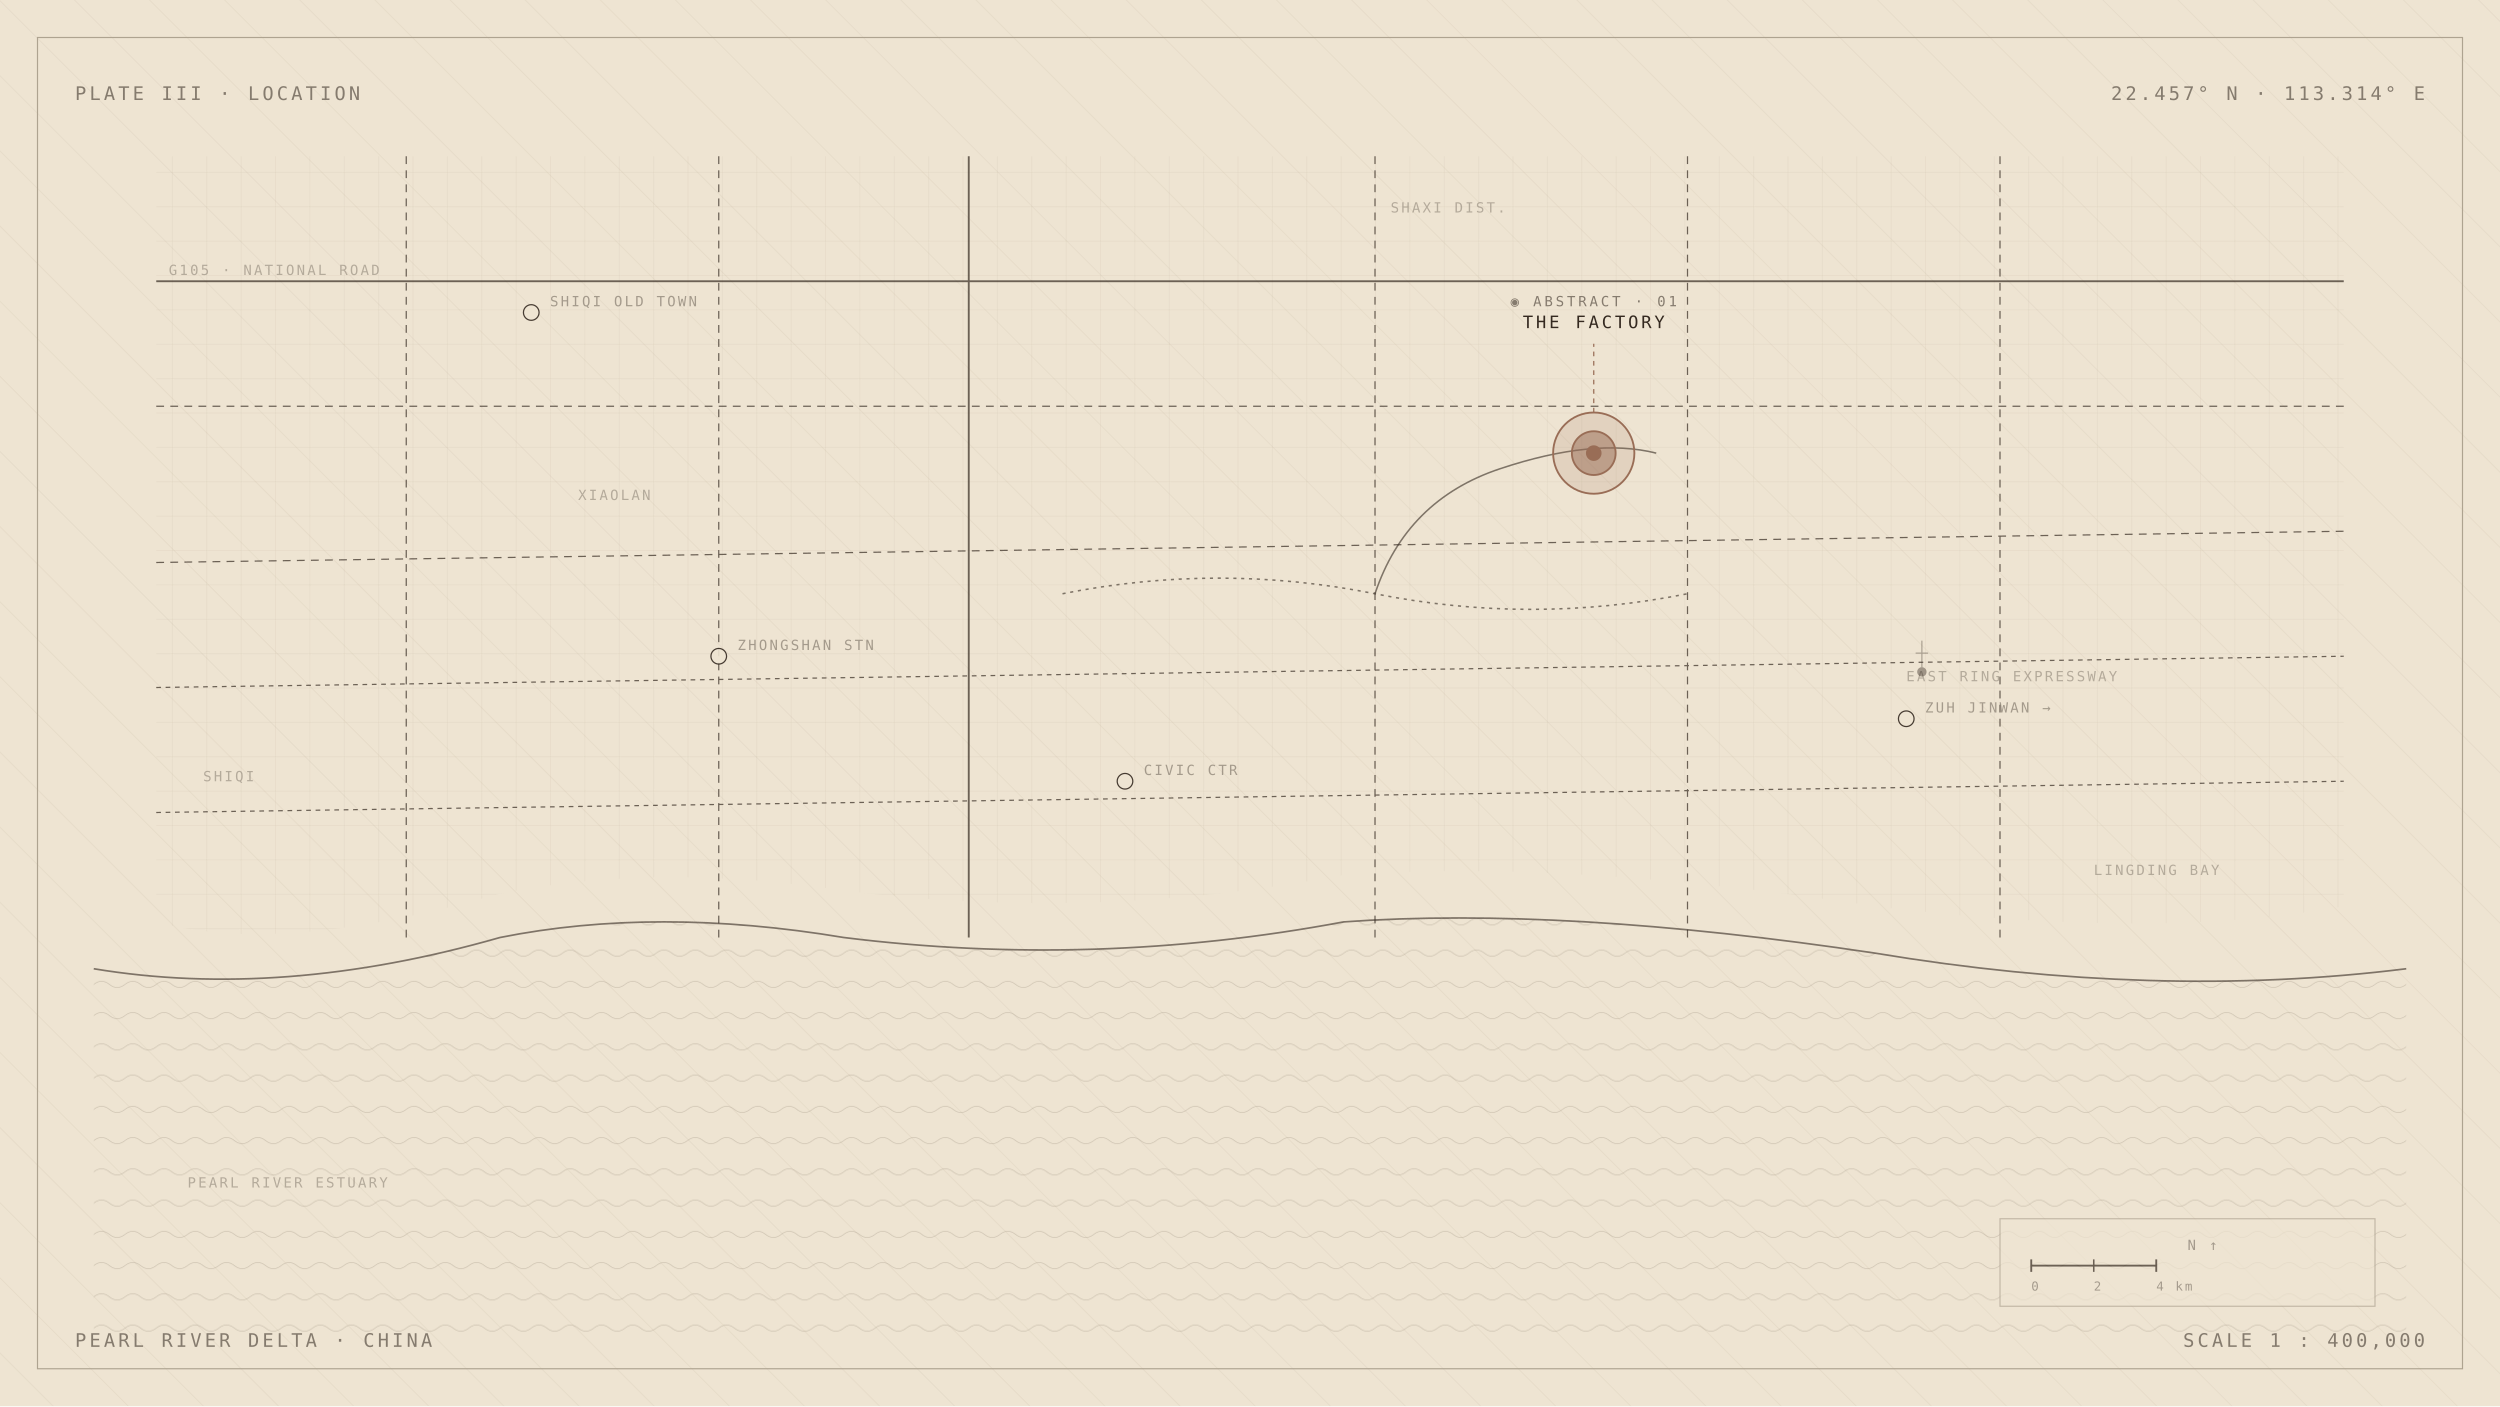
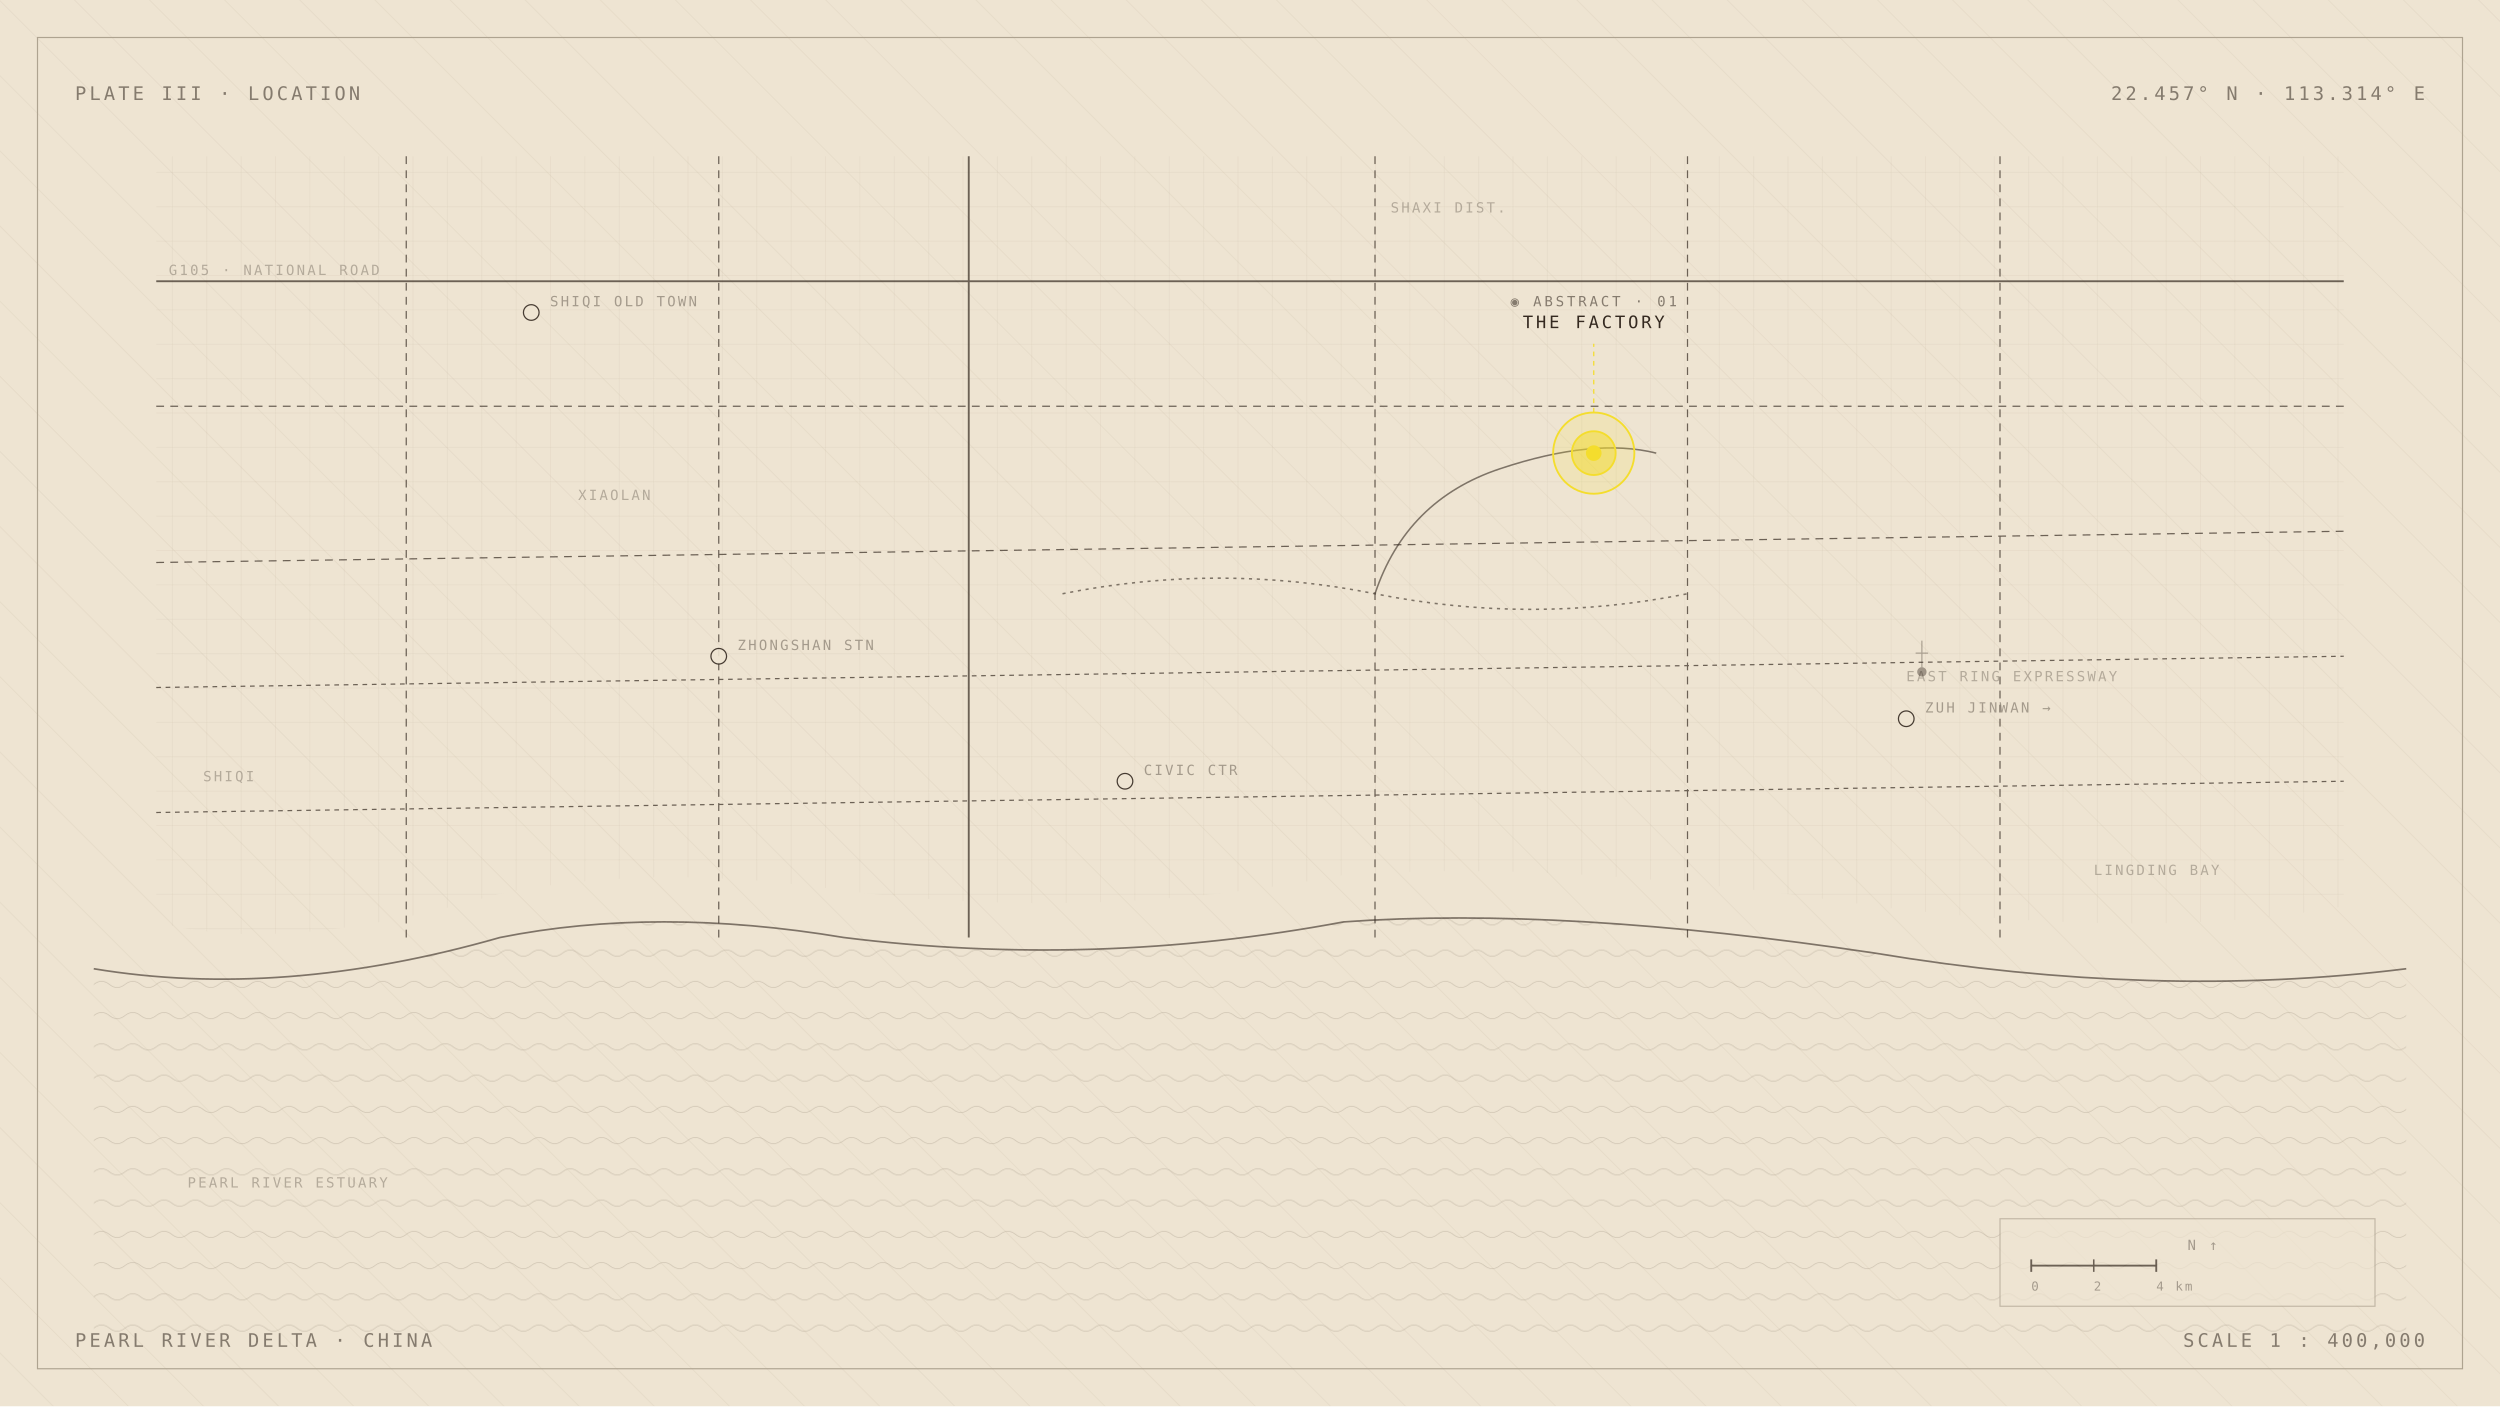
<svg xmlns="http://www.w3.org/2000/svg" viewBox="0 0 1600 900" preserveAspectRatio="xMidYMid slice">
  <defs>
    <pattern id="hatch" width="34" height="34" patternUnits="userSpaceOnUse" patternTransform="rotate(135)">
      <line x1="0" y1="0" x2="0" y2="34" stroke="#C9BEA8" stroke-width="0.6" />
    </pattern>
    <pattern id="water" width="20" height="20" patternUnits="userSpaceOnUse">
      <path d="M 0 10 Q 5 6 10 10 Q 15 14 20 10" fill="none" stroke="#AEA390" stroke-width="0.5" stroke-opacity="0.45" />
    </pattern>
    <pattern id="citygrid" width="22" height="22" patternUnits="userSpaceOnUse">
      <line x1="0" y1="0" x2="22" y2="0" stroke="#AEA390" stroke-width="0.35" stroke-opacity="0.5" />
      <line x1="0" y1="0" x2="0" y2="22" stroke="#AEA390" stroke-width="0.35" stroke-opacity="0.5" />
    </pattern>
  </defs>
  <rect width="1600" height="900" fill="#EEE4D2" />
  <rect width="1600" height="900" fill="url(#hatch)" opacity="0.4" />
  <rect x="24" y="24" width="1552" height="852" fill="none" stroke="#AEA390" stroke-width="0.75" />
  <g font-family="ui-monospace, monospace" font-size="12" letter-spacing="2" fill="#857B6E">
    <text x="48" y="64">PLATE III · LOCATION</text>
    <text x="1552" y="64" text-anchor="end">22.457° N · 113.314° E</text>
    <text x="48" y="862">PEARL RIVER DELTA · CHINA</text>
    <text x="1552" y="862" text-anchor="end">SCALE 1 : 400,000</text>
  </g>
  <path d="M 60 620 Q 180 640 320 600 Q 420 580 540 600 Q 700 620 860 590 Q 1000 580 1200 610 Q 1380 640 1540 620 L 1540 860 L 60 860 Z" fill="url(#water)" />
  <path d="M 60 620 Q 180 640 320 600 Q 420 580 540 600 Q 700 620 860 590 Q 1000 580 1200 610 Q 1380 640 1540 620" fill="none" stroke="#342920" stroke-width="1.1" stroke-opacity="0.6" />
  <path d="M 100 100 L 1500 100 L 1500 580 Q 1380 602 1200 580 Q 1000 550 860 560 Q 700 590 540 570 Q 420 552 320 572 Q 180 612 100 590 Z" fill="url(#citygrid)" opacity="0.65" />
  <g stroke="#342920" stroke-width="0.8" fill="none" opacity="0.7">
    <line x1="100" y1="180" x2="1500" y2="180" stroke-width="1.2" />
    <line x1="100" y1="260" x2="1500" y2="260" stroke-dasharray="5 4" />
    <line x1="100" y1="360" x2="1500" y2="340" stroke-dasharray="5 4" />
    <line x1="100" y1="440" x2="1500" y2="420" stroke-dasharray="3 3" />
    <line x1="100" y1="520" x2="1500" y2="500" stroke-dasharray="3 3" />
    <line x1="260" y1="100" x2="260" y2="600" stroke-dasharray="5 4" />
    <line x1="460" y1="100" x2="460" y2="600" stroke-dasharray="5 4" />
    <line x1="620" y1="100" x2="620" y2="600" stroke-width="1.2" />
    <line x1="880" y1="100" x2="880" y2="600" stroke-dasharray="5 4" />
    <line x1="1080" y1="100" x2="1080" y2="600" stroke-dasharray="5 4" />
    <line x1="1280" y1="100" x2="1280" y2="600" stroke-dasharray="5 4" />
  </g>
  <g font-family="ui-monospace, monospace" font-size="9" letter-spacing="1.4" fill="#857B6E" opacity="0.55">
    <text x="108" y="176">G105 · NATIONAL ROAD</text>
    <text x="1220" y="436">EAST RING EXPRESSWAY</text>
    <text x="890" y="136">SHAXI DIST.</text>
    <text x="370" y="320">XIAOLAN</text>
    <text x="130" y="500">SHIQI</text>
    <text x="1340" y="560">LINGDING BAY</text>
    <text x="120" y="760">PEARL RIVER ESTUARY</text>
  </g>
  <g stroke="#342920" stroke-width="1" fill="none" opacity="0.6">
    <path d="M 680 380 Q 780 360 880 380 Q 980 400 1080 380" stroke-dasharray="2 3" />
    <path d="M 880 380 Q 900 320 960 300 Q 1020 280 1060 290" />
  </g>
  <g>
-     <circle cx="1020" cy="290" r="26" fill="#996D56" fill-opacity="0.15" stroke="#996D56" stroke-width="1.2" />
-     <circle cx="1020" cy="290" r="14" fill="#996D56" fill-opacity="0.5" stroke="#996D56" stroke-width="1.2" />
-     <circle cx="1020" cy="290" r="5" fill="#996D56" />
-     <line x1="1020" y1="264" x2="1020" y2="220" stroke="#996D56" stroke-width="0.8" stroke-dasharray="3 3" />
+     <circle cx="1020" cy="290" r="26" fill="#F4DD2D" fill-opacity="0.15" stroke="#F4DD2D" stroke-width="1.2" />
+     <circle cx="1020" cy="290" r="14" fill="#F4DD2D" fill-opacity="0.5" stroke="#F4DD2D" stroke-width="1.2" />
+     <circle cx="1020" cy="290" r="5" fill="#F4DD2D" />
+     <line x1="1020" y1="264" x2="1020" y2="220" stroke="#F4DD2D" stroke-width="0.8" stroke-dasharray="3 3" />
  </g>
  <g font-family="ui-monospace, monospace" font-size="11" letter-spacing="1.8" fill="#342920">
    <text x="1020" y="210" text-anchor="middle">THE FACTORY</text>
    <text x="1020" y="196" text-anchor="middle" font-size="9" fill="#857B6E">◉ ABSTRACT · 01</text>
  </g>
  <g stroke="#342920" stroke-width="0.8" fill="#EEE4D2" opacity="0.9">
    <circle cx="460" cy="420" r="5" />
    <circle cx="720" cy="500" r="5" />
    <circle cx="1220" cy="460" r="5" />
    <circle cx="340" cy="200" r="5" />
  </g>
  <g font-family="ui-monospace, monospace" font-size="9" letter-spacing="1.4" fill="#857B6E" opacity="0.7">
    <text x="472" y="416">ZHONGSHAN STN</text>
    <text x="732" y="496">CIVIC CTR</text>
    <text x="1232" y="456">ZUH JINWAN →</text>
    <text x="352" y="196">SHIQI OLD TOWN</text>
  </g>
  <g font-family="ui-monospace, monospace" font-size="9" letter-spacing="1.4" fill="#857B6E" opacity="0.7">
    <circle cx="1230" cy="430" r="3" fill="#342920" fill-opacity="0.6" stroke-opacity="0" />
    <path d="M 1230 427 L 1230 410 M 1226 418 L 1234 418" stroke="#342920" stroke-width="0.8" stroke-opacity="0.5" />
  </g>
  <g opacity="0.7">
    <rect x="1280" y="780" width="240" height="56" fill="#EEE4D2" stroke="#AEA390" stroke-width="0.75" />
    <line x1="1300" y1="810" x2="1380" y2="810" stroke="#342920" stroke-width="1.2" />
    <line x1="1300" y1="806" x2="1300" y2="814" stroke="#342920" stroke-width="1.2" />
    <line x1="1340" y1="806" x2="1340" y2="814" stroke="#342920" stroke-width="1" />
    <line x1="1380" y1="806" x2="1380" y2="814" stroke="#342920" stroke-width="1.2" />
    <text x="1300" y="826" font-family="ui-monospace, monospace" font-size="8" letter-spacing="1.3" fill="#857B6E">0</text>
    <text x="1340" y="826" font-family="ui-monospace, monospace" font-size="8" letter-spacing="1.3" fill="#857B6E">2</text>
    <text x="1380" y="826" font-family="ui-monospace, monospace" font-size="8" letter-spacing="1.3" fill="#857B6E">4 km</text>
    <text x="1400" y="800" font-family="ui-monospace, monospace" font-size="9" letter-spacing="1.5" fill="#857B6E">N ↑</text>
  </g>
</svg>
